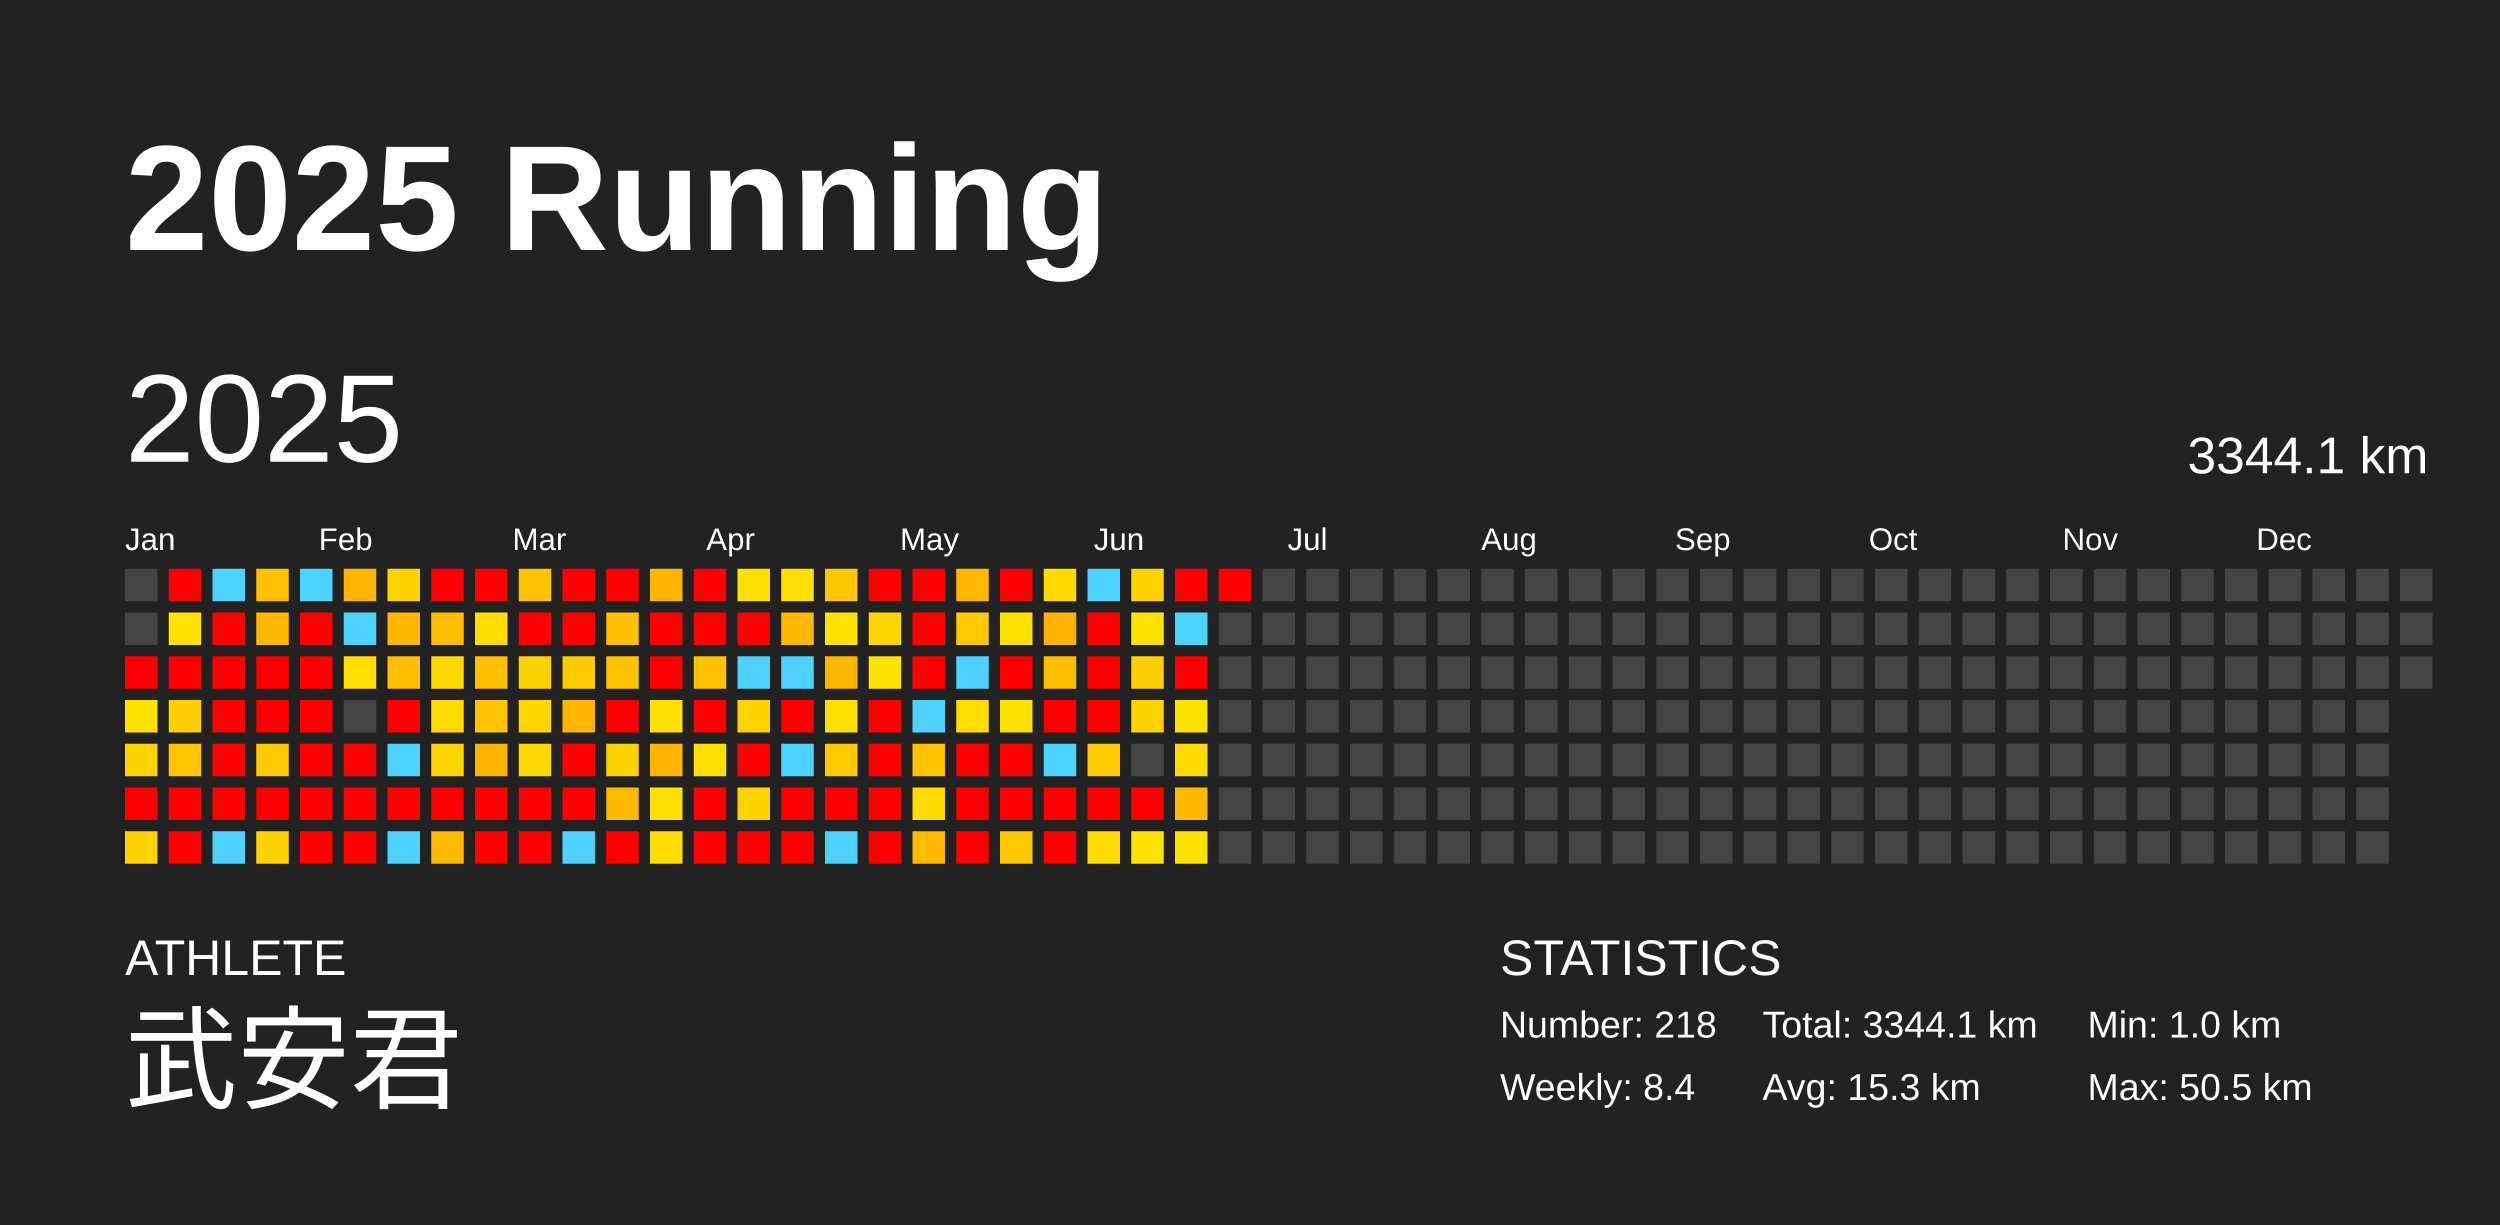
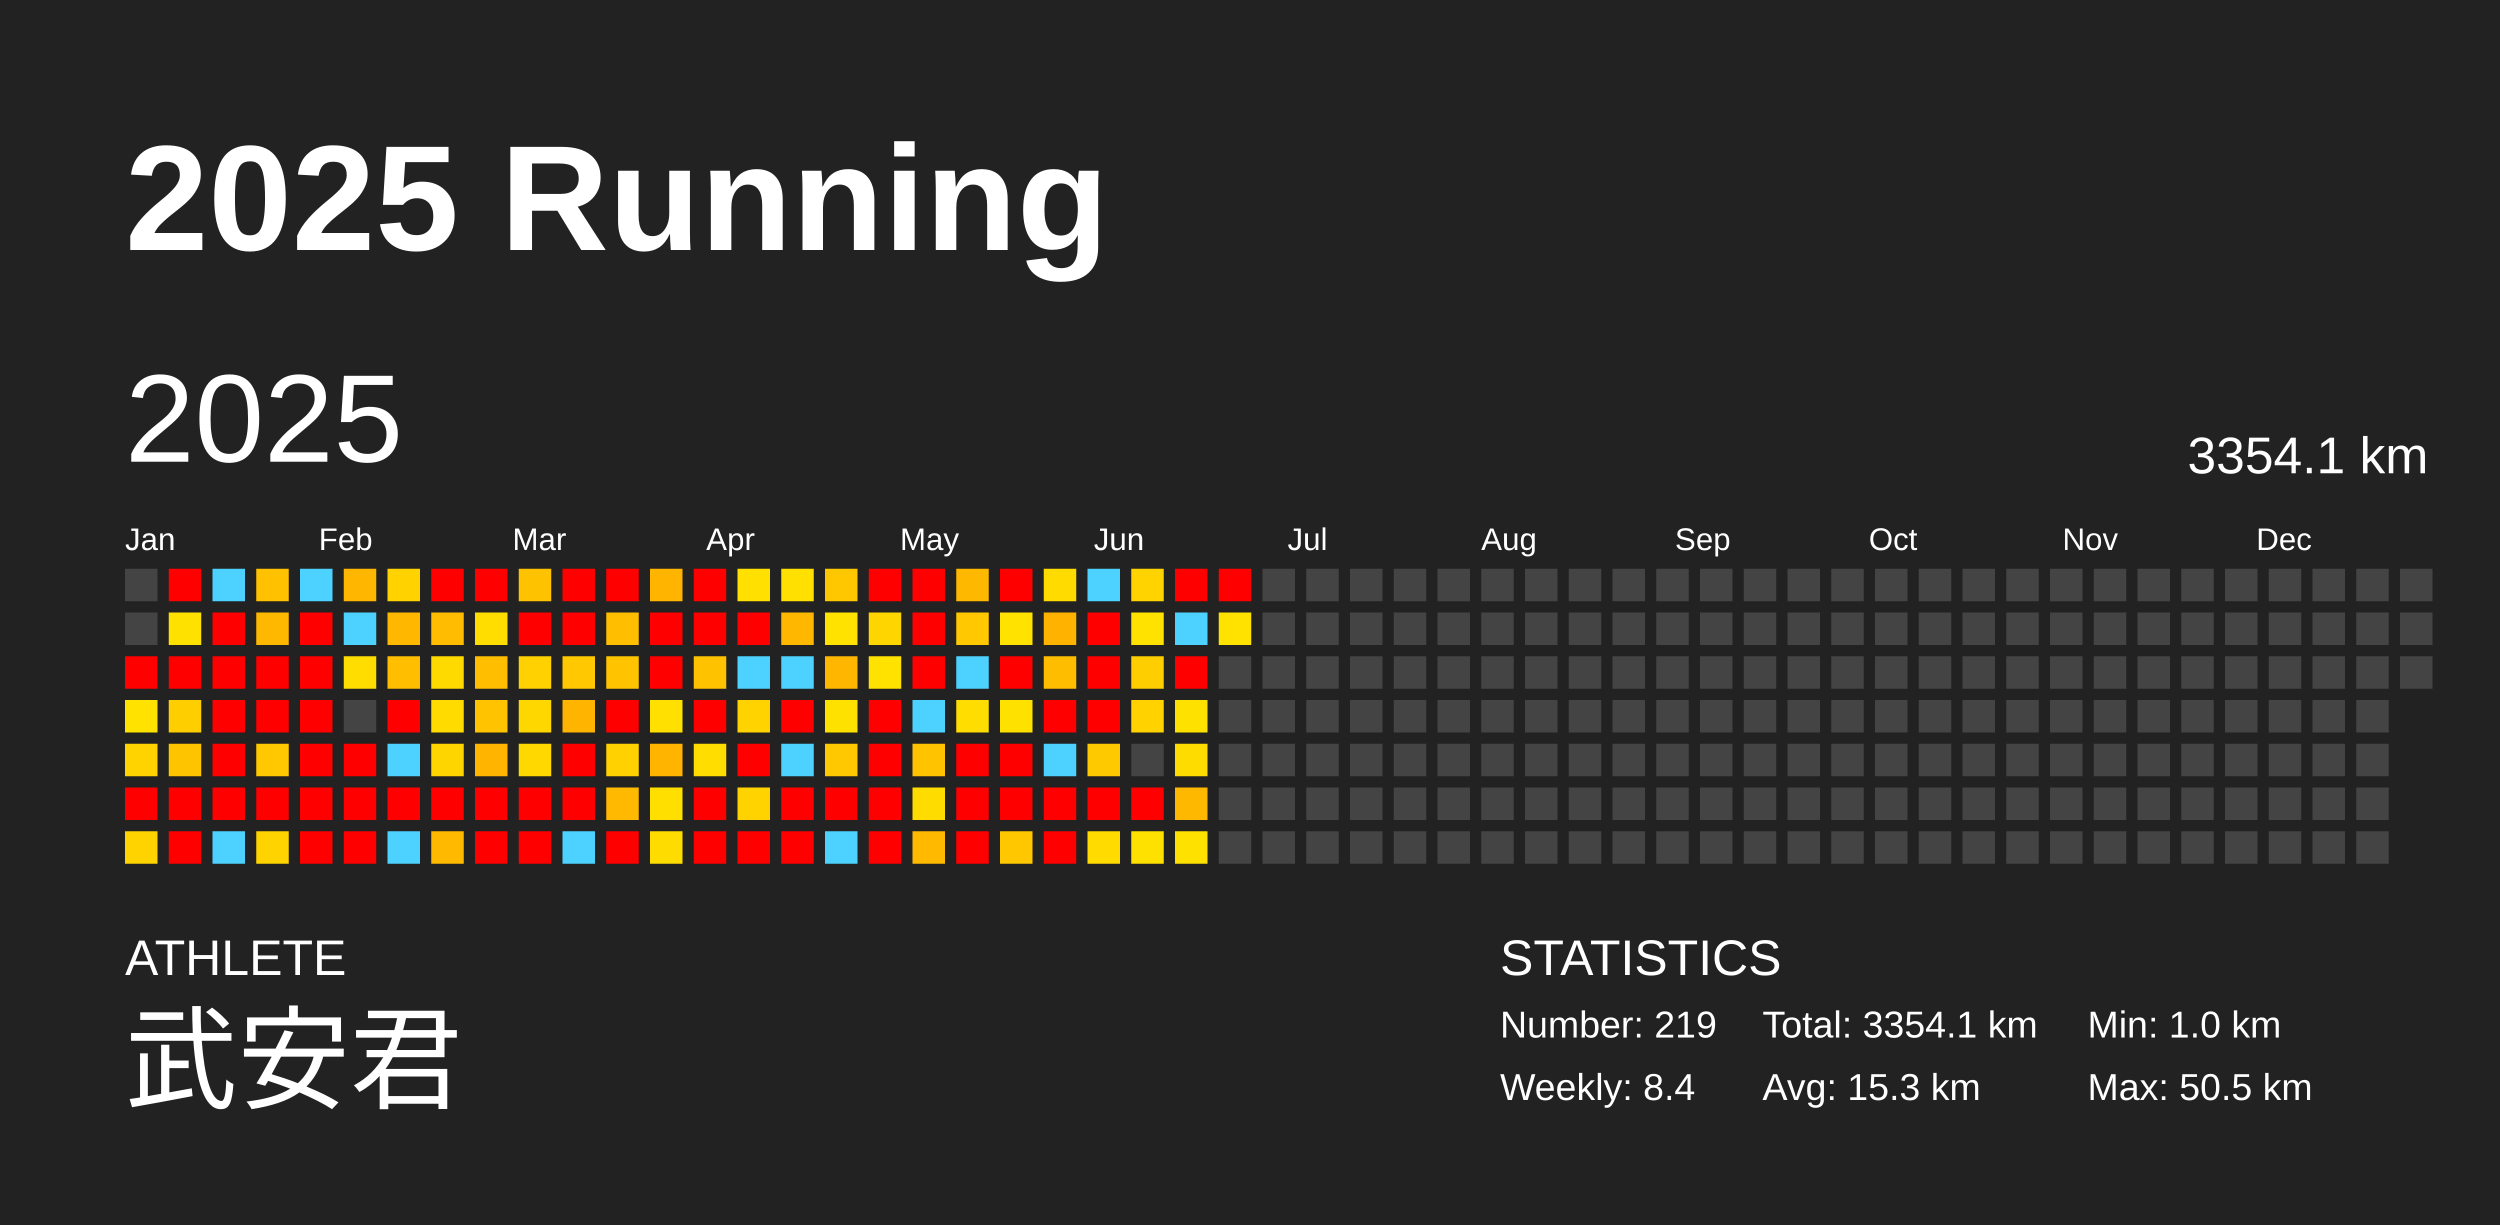
<svg xmlns="http://www.w3.org/2000/svg" baseProfile="full" height="98mm" version="1.1" viewBox="0,0,200,98" width="200mm">
  <defs />
  <rect fill="#222222" height="98" width="200" x="0" y="0" />
  <text fill="#FFFFFF" style="font-size:12px; font-family:Arial; font-weight:bold;" x="10" y="20">2025 Running</text>
  <text fill="#FFFFFF" style="font-size:4px; font-family:Arial" x="10" y="78">ATHLETE</text>
  <text fill="#FFFFFF" style="font-size:9px; font-family:Arial" x="10" y="88">武安君</text>
  <text fill="#FFFFFF" style="font-size:4px; font-family:Arial" x="120" y="78">STATISTICS</text>
-   <text fill="#FFFFFF" style="font-size:3px; font-family:Arial" x="120" y="83">Number: 218</text>
+   <text fill="#FFFFFF" style="font-size:3px; font-family:Arial" x="120" y="83">Number: 219</text>
  <text fill="#FFFFFF" style="font-size:3px; font-family:Arial" x="120" y="88">Weekly: 8.4</text>
-   <text fill="#FFFFFF" style="font-size:3px; font-family:Arial" x="141" y="83">Total: 3344.1 km</text>
+   <text fill="#FFFFFF" style="font-size:3px; font-family:Arial" x="141" y="83">Total: 3354.1 km</text>
  <text fill="#FFFFFF" style="font-size:3px; font-family:Arial" x="141" y="88">Avg: 15.3 km</text>
  <text fill="#FFFFFF" style="font-size:3px; font-family:Arial" x="167" y="83">Min: 1.0 km</text>
  <text fill="#FFFFFF" style="font-size:3px; font-family:Arial" x="167" y="88">Max: 50.5 km</text>
  <text dominant-baseline="hanging" fill="#FFFFFF" style="font-size:10.0px; font-family:Arial;" x="10" y="30">2025</text>
-   <text dominant-baseline="hanging" fill="#FFFFFF" style="font-size:4.125px; font-family:Arial;" x="175" y="35">3344.1 km</text>
+   <text dominant-baseline="hanging" fill="#FFFFFF" style="font-size:4.125px; font-family:Arial;" x="175" y="35">3354.1 km</text>
  <text fill="#FFFFFF" style="font-size:2.5px; font-family:Arial" x="10.0" y="44">Jan</text>
  <text fill="#FFFFFF" style="font-size:2.5px; font-family:Arial" x="25.5" y="44">Feb</text>
  <text fill="#FFFFFF" style="font-size:2.5px; font-family:Arial" x="41.0" y="44">Mar</text>
  <text fill="#FFFFFF" style="font-size:2.5px; font-family:Arial" x="56.5" y="44">Apr</text>
  <text fill="#FFFFFF" style="font-size:2.5px; font-family:Arial" x="72.0" y="44">May</text>
  <text fill="#FFFFFF" style="font-size:2.5px; font-family:Arial" x="87.5" y="44">Jun</text>
  <text fill="#FFFFFF" style="font-size:2.5px; font-family:Arial" x="103.0" y="44">Jul</text>
  <text fill="#FFFFFF" style="font-size:2.5px; font-family:Arial" x="118.5" y="44">Aug</text>
  <text fill="#FFFFFF" style="font-size:2.5px; font-family:Arial" x="134.0" y="44">Sep</text>
  <text fill="#FFFFFF" style="font-size:2.5px; font-family:Arial" x="149.5" y="44">Oct</text>
  <text fill="#FFFFFF" style="font-size:2.5px; font-family:Arial" x="165.0" y="44">Nov</text>
  <text fill="#FFFFFF" style="font-size:2.5px; font-family:Arial" x="180.5" y="44">Dec</text>
  <rect fill="#444444" height="2.6" width="2.6" x="10.0" y="45.5" />
  <rect fill="#444444" height="2.6" width="2.6" x="10.0" y="49.0" />
  <rect fill="red" height="2.6" width="2.6" x="10.0" y="52.5" />
  <rect fill="#ffe200" height="2.6" width="2.6" x="10.0" y="56.0" />
  <rect fill="#ffd300" height="2.6" width="2.6" x="10.0" y="59.5" />
  <rect fill="red" height="2.6" width="2.6" x="10.0" y="63.0" />
  <rect fill="#ffd300" height="2.6" width="2.6" x="10.0" y="66.5" />
  <rect fill="red" height="2.6" width="2.6" x="13.5" y="45.5" />
  <rect fill="#ffe100" height="2.6" width="2.6" x="13.5" y="49.0" />
  <rect fill="red" height="2.6" width="2.6" x="13.5" y="52.5" />
  <rect fill="#ffce00" height="2.6" width="2.6" x="13.5" y="56.0" />
  <rect fill="#ffc400" height="2.6" width="2.6" x="13.5" y="59.5" />
  <rect fill="red" height="2.6" width="2.6" x="13.5" y="63.0" />
  <rect fill="red" height="2.6" width="2.6" x="13.5" y="66.5" />
  <rect fill="#4dd2ff" height="2.6" width="2.6" x="17.0" y="45.5" />
  <rect fill="red" height="2.6" width="2.6" x="17.0" y="49.0" />
  <rect fill="red" height="2.6" width="2.6" x="17.0" y="52.5" />
  <rect fill="red" height="2.6" width="2.6" x="17.0" y="56.0" />
  <rect fill="red" height="2.6" width="2.6" x="17.0" y="59.5" />
  <rect fill="red" height="2.6" width="2.6" x="17.0" y="63.0" />
  <rect fill="#4dd2ff" height="2.6" width="2.6" x="17.0" y="66.5" />
  <rect fill="#ffc100" height="2.6" width="2.6" x="20.5" y="45.5" />
  <rect fill="#ffb800" height="2.6" width="2.6" x="20.5" y="49.0" />
  <rect fill="red" height="2.6" width="2.6" x="20.5" y="52.5" />
  <rect fill="red" height="2.6" width="2.6" x="20.5" y="56.0" />
  <rect fill="#ffc800" height="2.6" width="2.6" x="20.5" y="59.5" />
  <rect fill="red" height="2.6" width="2.6" x="20.5" y="63.0" />
  <rect fill="#ffd300" height="2.6" width="2.6" x="20.5" y="66.5" />
  <rect fill="#4dd2ff" height="2.6" width="2.6" x="24.0" y="45.5" />
  <rect fill="red" height="2.6" width="2.6" x="24.0" y="49.0" />
  <rect fill="red" height="2.6" width="2.6" x="24.0" y="52.5" />
  <rect fill="red" height="2.6" width="2.6" x="24.0" y="56.0" />
  <rect fill="red" height="2.6" width="2.6" x="24.0" y="59.5" />
  <rect fill="red" height="2.6" width="2.6" x="24.0" y="63.0" />
  <rect fill="red" height="2.6" width="2.6" x="24.0" y="66.5" />
  <rect fill="#ffb600" height="2.6" width="2.6" x="27.5" y="45.5" />
  <rect fill="#4dd2ff" height="2.6" width="2.6" x="27.5" y="49.0" />
  <rect fill="#ffdd00" height="2.6" width="2.6" x="27.5" y="52.5" />
  <rect fill="#444444" height="2.6" width="2.6" x="27.5" y="56.0" />
  <rect fill="red" height="2.6" width="2.6" x="27.5" y="59.5" />
  <rect fill="red" height="2.6" width="2.6" x="27.5" y="63.0" />
  <rect fill="red" height="2.6" width="2.6" x="27.5" y="66.5" />
  <rect fill="#ffd200" height="2.6" width="2.6" x="31.0" y="45.5" />
  <rect fill="#ffb700" height="2.6" width="2.6" x="31.0" y="49.0" />
  <rect fill="#ffbe00" height="2.6" width="2.6" x="31.0" y="52.5" />
  <rect fill="red" height="2.6" width="2.6" x="31.0" y="56.0" />
  <rect fill="#4dd2ff" height="2.6" width="2.6" x="31.0" y="59.5" />
  <rect fill="red" height="2.6" width="2.6" x="31.0" y="63.0" />
  <rect fill="#4dd2ff" height="2.6" width="2.6" x="31.0" y="66.5" />
  <rect fill="red" height="2.6" width="2.6" x="34.5" y="45.5" />
  <rect fill="#ffbc00" height="2.6" width="2.6" x="34.5" y="49.0" />
  <rect fill="#ffda00" height="2.6" width="2.6" x="34.5" y="52.5" />
  <rect fill="#ffdb00" height="2.6" width="2.6" x="34.5" y="56.0" />
  <rect fill="#ffd500" height="2.6" width="2.6" x="34.5" y="59.5" />
  <rect fill="red" height="2.6" width="2.6" x="34.5" y="63.0" />
  <rect fill="#ffba00" height="2.6" width="2.6" x="34.5" y="66.5" />
  <rect fill="red" height="2.6" width="2.6" x="38.0" y="45.5" />
  <rect fill="#ffdd00" height="2.6" width="2.6" x="38.0" y="49.0" />
  <rect fill="#ffbe00" height="2.6" width="2.6" x="38.0" y="52.5" />
  <rect fill="#ffc300" height="2.6" width="2.6" x="38.0" y="56.0" />
  <rect fill="#ffb400" height="2.6" width="2.6" x="38.0" y="59.5" />
  <rect fill="red" height="2.6" width="2.6" x="38.0" y="63.0" />
  <rect fill="red" height="2.6" width="2.6" x="38.0" y="66.5" />
  <rect fill="#ffc200" height="2.6" width="2.6" x="41.5" y="45.5" />
  <rect fill="red" height="2.6" width="2.6" x="41.5" y="49.0" />
  <rect fill="#ffd100" height="2.6" width="2.6" x="41.5" y="52.5" />
  <rect fill="#ffd700" height="2.6" width="2.6" x="41.5" y="56.0" />
  <rect fill="#ffd800" height="2.6" width="2.6" x="41.5" y="59.5" />
  <rect fill="red" height="2.6" width="2.6" x="41.5" y="63.0" />
  <rect fill="red" height="2.6" width="2.6" x="41.5" y="66.5" />
  <rect fill="red" height="2.6" width="2.6" x="45.0" y="45.5" />
  <rect fill="red" height="2.6" width="2.6" x="45.0" y="49.0" />
  <rect fill="#ffc800" height="2.6" width="2.6" x="45.0" y="52.5" />
  <rect fill="#ffb400" height="2.6" width="2.6" x="45.0" y="56.0" />
  <rect fill="red" height="2.6" width="2.6" x="45.0" y="59.5" />
  <rect fill="red" height="2.6" width="2.6" x="45.0" y="63.0" />
  <rect fill="#4dd2ff" height="2.6" width="2.6" x="45.0" y="66.5" />
  <rect fill="red" height="2.6" width="2.6" x="48.5" y="45.5" />
  <rect fill="#ffbe00" height="2.6" width="2.6" x="48.5" y="49.0" />
  <rect fill="#ffc300" height="2.6" width="2.6" x="48.5" y="52.5" />
  <rect fill="red" height="2.6" width="2.6" x="48.5" y="56.0" />
  <rect fill="#ffd100" height="2.6" width="2.6" x="48.5" y="59.5" />
  <rect fill="#ffb900" height="2.6" width="2.6" x="48.5" y="63.0" />
  <rect fill="red" height="2.6" width="2.6" x="48.5" y="66.5" />
  <rect fill="#ffb400" height="2.6" width="2.6" x="52.0" y="45.5" />
  <rect fill="red" height="2.6" width="2.6" x="52.0" y="49.0" />
  <rect fill="red" height="2.6" width="2.6" x="52.0" y="52.5" />
  <rect fill="#ffe000" height="2.6" width="2.6" x="52.0" y="56.0" />
  <rect fill="#ffb500" height="2.6" width="2.6" x="52.0" y="59.5" />
  <rect fill="#ffdf00" height="2.6" width="2.6" x="52.0" y="63.0" />
  <rect fill="#ffdc00" height="2.6" width="2.6" x="52.0" y="66.5" />
  <rect fill="red" height="2.6" width="2.6" x="55.5" y="45.5" />
  <rect fill="red" height="2.6" width="2.6" x="55.5" y="49.0" />
  <rect fill="#ffc200" height="2.6" width="2.6" x="55.5" y="52.5" />
  <rect fill="red" height="2.6" width="2.6" x="55.5" y="56.0" />
  <rect fill="#ffdd00" height="2.6" width="2.6" x="55.5" y="59.5" />
  <rect fill="red" height="2.6" width="2.6" x="55.5" y="63.0" />
  <rect fill="red" height="2.6" width="2.6" x="55.5" y="66.5" />
  <rect fill="#ffe000" height="2.6" width="2.6" x="59.0" y="45.5" />
  <rect fill="red" height="2.6" width="2.6" x="59.0" y="49.0" />
  <rect fill="#4dd2ff" height="2.6" width="2.6" x="59.0" y="52.5" />
  <rect fill="#ffd300" height="2.6" width="2.6" x="59.0" y="56.0" />
  <rect fill="red" height="2.6" width="2.6" x="59.0" y="59.5" />
  <rect fill="#ffd300" height="2.6" width="2.6" x="59.0" y="63.0" />
  <rect fill="red" height="2.6" width="2.6" x="59.0" y="66.5" />
  <rect fill="#ffe000" height="2.6" width="2.6" x="62.5" y="45.5" />
  <rect fill="#ffb700" height="2.6" width="2.6" x="62.5" y="49.0" />
  <rect fill="#4dd2ff" height="2.6" width="2.6" x="62.5" y="52.5" />
  <rect fill="red" height="2.6" width="2.6" x="62.5" y="56.0" />
  <rect fill="#4dd2ff" height="2.6" width="2.6" x="62.5" y="59.5" />
  <rect fill="red" height="2.6" width="2.6" x="62.5" y="63.0" />
  <rect fill="red" height="2.6" width="2.6" x="62.5" y="66.5" />
  <rect fill="#ffc700" height="2.6" width="2.6" x="66.0" y="45.5" />
  <rect fill="#ffe200" height="2.6" width="2.6" x="66.0" y="49.0" />
  <rect fill="#ffb600" height="2.6" width="2.6" x="66.0" y="52.5" />
  <rect fill="#ffe100" height="2.6" width="2.6" x="66.0" y="56.0" />
  <rect fill="#ffc800" height="2.6" width="2.6" x="66.0" y="59.5" />
  <rect fill="red" height="2.6" width="2.6" x="66.0" y="63.0" />
  <rect fill="#4dd2ff" height="2.6" width="2.6" x="66.0" y="66.5" />
  <rect fill="red" height="2.6" width="2.6" x="69.5" y="45.5" />
  <rect fill="#ffd500" height="2.6" width="2.6" x="69.5" y="49.0" />
  <rect fill="#ffe200" height="2.6" width="2.6" x="69.5" y="52.5" />
  <rect fill="red" height="2.6" width="2.6" x="69.5" y="56.0" />
  <rect fill="red" height="2.6" width="2.6" x="69.5" y="59.5" />
  <rect fill="red" height="2.6" width="2.6" x="69.5" y="63.0" />
  <rect fill="red" height="2.6" width="2.6" x="69.5" y="66.5" />
  <rect fill="red" height="2.6" width="2.6" x="73.0" y="45.5" />
  <rect fill="red" height="2.6" width="2.6" x="73.0" y="49.0" />
  <rect fill="red" height="2.6" width="2.6" x="73.0" y="52.5" />
  <rect fill="#4dd2ff" height="2.6" width="2.6" x="73.0" y="56.0" />
  <rect fill="#ffc300" height="2.6" width="2.6" x="73.0" y="59.5" />
  <rect fill="#ffdc00" height="2.6" width="2.6" x="73.0" y="63.0" />
  <rect fill="#ffba00" height="2.6" width="2.6" x="73.0" y="66.5" />
  <rect fill="#ffb800" height="2.6" width="2.6" x="76.5" y="45.5" />
  <rect fill="#ffc800" height="2.6" width="2.6" x="76.5" y="49.0" />
  <rect fill="#4dd2ff" height="2.6" width="2.6" x="76.5" y="52.5" />
  <rect fill="#ffdd00" height="2.6" width="2.6" x="76.5" y="56.0" />
  <rect fill="red" height="2.6" width="2.6" x="76.5" y="59.5" />
  <rect fill="red" height="2.6" width="2.6" x="76.5" y="63.0" />
  <rect fill="red" height="2.6" width="2.6" x="76.5" y="66.5" />
  <rect fill="red" height="2.6" width="2.6" x="80.0" y="45.5" />
  <rect fill="#ffe200" height="2.6" width="2.6" x="80.0" y="49.0" />
  <rect fill="red" height="2.6" width="2.6" x="80.0" y="52.5" />
  <rect fill="#ffe100" height="2.6" width="2.6" x="80.0" y="56.0" />
  <rect fill="red" height="2.6" width="2.6" x="80.0" y="59.5" />
  <rect fill="red" height="2.6" width="2.6" x="80.0" y="63.0" />
  <rect fill="#ffc700" height="2.6" width="2.6" x="80.0" y="66.5" />
  <rect fill="#ffdb00" height="2.6" width="2.6" x="83.5" y="45.5" />
  <rect fill="#ffb200" height="2.6" width="2.6" x="83.5" y="49.0" />
  <rect fill="#ffbd00" height="2.6" width="2.6" x="83.5" y="52.5" />
  <rect fill="red" height="2.6" width="2.6" x="83.5" y="56.0" />
  <rect fill="#4dd2ff" height="2.6" width="2.6" x="83.5" y="59.5" />
  <rect fill="red" height="2.6" width="2.6" x="83.5" y="63.0" />
  <rect fill="red" height="2.6" width="2.6" x="83.5" y="66.5" />
  <rect fill="#4dd2ff" height="2.6" width="2.6" x="87.0" y="45.5" />
  <rect fill="red" height="2.6" width="2.6" x="87.0" y="49.0" />
  <rect fill="red" height="2.6" width="2.6" x="87.0" y="52.5" />
  <rect fill="red" height="2.6" width="2.6" x="87.0" y="56.0" />
  <rect fill="#ffc900" height="2.6" width="2.6" x="87.0" y="59.5" />
  <rect fill="red" height="2.6" width="2.6" x="87.0" y="63.0" />
  <rect fill="#ffdb00" height="2.6" width="2.6" x="87.0" y="66.5" />
  <rect fill="#ffd300" height="2.6" width="2.6" x="90.5" y="45.5" />
  <rect fill="#ffe200" height="2.6" width="2.6" x="90.5" y="49.0" />
  <rect fill="#ffce00" height="2.6" width="2.6" x="90.5" y="52.5" />
  <rect fill="#ffd200" height="2.6" width="2.6" x="90.5" y="56.0" />
  <rect fill="#444444" height="2.6" width="2.6" x="90.5" y="59.5" />
  <rect fill="red" height="2.6" width="2.6" x="90.5" y="63.0" />
  <rect fill="#ffe100" height="2.6" width="2.6" x="90.5" y="66.5" />
  <rect fill="red" height="2.6" width="2.6" x="94.0" y="45.5" />
  <rect fill="#4dd2ff" height="2.6" width="2.6" x="94.0" y="49.0" />
  <rect fill="red" height="2.6" width="2.6" x="94.0" y="52.5" />
  <rect fill="#ffe100" height="2.6" width="2.6" x="94.0" y="56.0" />
  <rect fill="#ffdc00" height="2.6" width="2.6" x="94.0" y="59.5" />
  <rect fill="#ffb800" height="2.6" width="2.6" x="94.0" y="63.0" />
  <rect fill="#ffe100" height="2.6" width="2.6" x="94.0" y="66.5" />
  <rect fill="red" height="2.6" width="2.6" x="97.5" y="45.5" />
-   <rect fill="#444444" height="2.6" width="2.6" x="97.5" y="49.0" />
+   <rect fill="#ffe200" height="2.6" width="2.6" x="97.5" y="49.0" />
  <rect fill="#444444" height="2.6" width="2.6" x="97.5" y="52.5" />
  <rect fill="#444444" height="2.6" width="2.6" x="97.5" y="56.0" />
  <rect fill="#444444" height="2.6" width="2.6" x="97.5" y="59.5" />
  <rect fill="#444444" height="2.6" width="2.6" x="97.5" y="63.0" />
  <rect fill="#444444" height="2.6" width="2.6" x="97.5" y="66.5" />
  <rect fill="#444444" height="2.6" width="2.6" x="101.0" y="45.5" />
  <rect fill="#444444" height="2.6" width="2.6" x="101.0" y="49.0" />
  <rect fill="#444444" height="2.6" width="2.6" x="101.0" y="52.5" />
  <rect fill="#444444" height="2.6" width="2.6" x="101.0" y="56.0" />
  <rect fill="#444444" height="2.6" width="2.6" x="101.0" y="59.5" />
  <rect fill="#444444" height="2.6" width="2.6" x="101.0" y="63.0" />
  <rect fill="#444444" height="2.6" width="2.6" x="101.0" y="66.5" />
  <rect fill="#444444" height="2.6" width="2.6" x="104.5" y="45.5" />
  <rect fill="#444444" height="2.6" width="2.6" x="104.5" y="49.0" />
  <rect fill="#444444" height="2.6" width="2.6" x="104.5" y="52.5" />
  <rect fill="#444444" height="2.6" width="2.6" x="104.5" y="56.0" />
  <rect fill="#444444" height="2.6" width="2.6" x="104.5" y="59.5" />
  <rect fill="#444444" height="2.6" width="2.6" x="104.5" y="63.0" />
  <rect fill="#444444" height="2.6" width="2.6" x="104.5" y="66.5" />
  <rect fill="#444444" height="2.6" width="2.6" x="108.0" y="45.5" />
  <rect fill="#444444" height="2.6" width="2.6" x="108.0" y="49.0" />
  <rect fill="#444444" height="2.6" width="2.6" x="108.0" y="52.5" />
  <rect fill="#444444" height="2.6" width="2.6" x="108.0" y="56.0" />
  <rect fill="#444444" height="2.6" width="2.6" x="108.0" y="59.5" />
  <rect fill="#444444" height="2.6" width="2.6" x="108.0" y="63.0" />
  <rect fill="#444444" height="2.6" width="2.6" x="108.0" y="66.5" />
  <rect fill="#444444" height="2.6" width="2.6" x="111.5" y="45.5" />
  <rect fill="#444444" height="2.6" width="2.6" x="111.5" y="49.0" />
  <rect fill="#444444" height="2.6" width="2.6" x="111.5" y="52.5" />
  <rect fill="#444444" height="2.6" width="2.6" x="111.5" y="56.0" />
  <rect fill="#444444" height="2.6" width="2.6" x="111.5" y="59.5" />
  <rect fill="#444444" height="2.6" width="2.6" x="111.5" y="63.0" />
  <rect fill="#444444" height="2.6" width="2.6" x="111.5" y="66.5" />
  <rect fill="#444444" height="2.6" width="2.6" x="115.0" y="45.5" />
  <rect fill="#444444" height="2.6" width="2.6" x="115.0" y="49.0" />
  <rect fill="#444444" height="2.6" width="2.6" x="115.0" y="52.5" />
  <rect fill="#444444" height="2.6" width="2.6" x="115.0" y="56.0" />
  <rect fill="#444444" height="2.6" width="2.6" x="115.0" y="59.5" />
  <rect fill="#444444" height="2.6" width="2.6" x="115.0" y="63.0" />
  <rect fill="#444444" height="2.6" width="2.6" x="115.0" y="66.5" />
  <rect fill="#444444" height="2.6" width="2.6" x="118.5" y="45.5" />
  <rect fill="#444444" height="2.6" width="2.6" x="118.5" y="49.0" />
  <rect fill="#444444" height="2.6" width="2.6" x="118.5" y="52.5" />
  <rect fill="#444444" height="2.6" width="2.6" x="118.5" y="56.0" />
  <rect fill="#444444" height="2.6" width="2.6" x="118.5" y="59.5" />
  <rect fill="#444444" height="2.6" width="2.6" x="118.5" y="63.0" />
  <rect fill="#444444" height="2.6" width="2.6" x="118.5" y="66.5" />
  <rect fill="#444444" height="2.6" width="2.6" x="122.0" y="45.5" />
  <rect fill="#444444" height="2.6" width="2.6" x="122.0" y="49.0" />
  <rect fill="#444444" height="2.6" width="2.6" x="122.0" y="52.5" />
  <rect fill="#444444" height="2.6" width="2.6" x="122.0" y="56.0" />
  <rect fill="#444444" height="2.6" width="2.6" x="122.0" y="59.5" />
  <rect fill="#444444" height="2.6" width="2.6" x="122.0" y="63.0" />
  <rect fill="#444444" height="2.6" width="2.6" x="122.0" y="66.5" />
  <rect fill="#444444" height="2.6" width="2.6" x="125.5" y="45.5" />
  <rect fill="#444444" height="2.6" width="2.6" x="125.5" y="49.0" />
  <rect fill="#444444" height="2.6" width="2.6" x="125.5" y="52.5" />
  <rect fill="#444444" height="2.6" width="2.6" x="125.5" y="56.0" />
  <rect fill="#444444" height="2.6" width="2.6" x="125.5" y="59.5" />
  <rect fill="#444444" height="2.6" width="2.6" x="125.5" y="63.0" />
  <rect fill="#444444" height="2.6" width="2.6" x="125.5" y="66.5" />
  <rect fill="#444444" height="2.6" width="2.6" x="129.0" y="45.5" />
  <rect fill="#444444" height="2.6" width="2.6" x="129.0" y="49.0" />
  <rect fill="#444444" height="2.6" width="2.6" x="129.0" y="52.5" />
  <rect fill="#444444" height="2.6" width="2.6" x="129.0" y="56.0" />
  <rect fill="#444444" height="2.6" width="2.6" x="129.0" y="59.5" />
  <rect fill="#444444" height="2.6" width="2.6" x="129.0" y="63.0" />
  <rect fill="#444444" height="2.6" width="2.6" x="129.0" y="66.5" />
  <rect fill="#444444" height="2.6" width="2.6" x="132.5" y="45.5" />
  <rect fill="#444444" height="2.6" width="2.6" x="132.5" y="49.0" />
  <rect fill="#444444" height="2.6" width="2.6" x="132.5" y="52.5" />
  <rect fill="#444444" height="2.6" width="2.6" x="132.5" y="56.0" />
  <rect fill="#444444" height="2.6" width="2.6" x="132.5" y="59.5" />
  <rect fill="#444444" height="2.6" width="2.6" x="132.5" y="63.0" />
  <rect fill="#444444" height="2.6" width="2.6" x="132.5" y="66.5" />
  <rect fill="#444444" height="2.6" width="2.6" x="136.0" y="45.5" />
  <rect fill="#444444" height="2.6" width="2.6" x="136.0" y="49.0" />
  <rect fill="#444444" height="2.6" width="2.6" x="136.0" y="52.5" />
  <rect fill="#444444" height="2.6" width="2.6" x="136.0" y="56.0" />
  <rect fill="#444444" height="2.6" width="2.6" x="136.0" y="59.5" />
  <rect fill="#444444" height="2.6" width="2.6" x="136.0" y="63.0" />
  <rect fill="#444444" height="2.6" width="2.6" x="136.0" y="66.5" />
  <rect fill="#444444" height="2.6" width="2.6" x="139.5" y="45.5" />
  <rect fill="#444444" height="2.6" width="2.6" x="139.5" y="49.0" />
  <rect fill="#444444" height="2.6" width="2.6" x="139.5" y="52.5" />
  <rect fill="#444444" height="2.6" width="2.6" x="139.5" y="56.0" />
  <rect fill="#444444" height="2.6" width="2.6" x="139.5" y="59.5" />
  <rect fill="#444444" height="2.6" width="2.6" x="139.5" y="63.0" />
  <rect fill="#444444" height="2.6" width="2.6" x="139.5" y="66.5" />
  <rect fill="#444444" height="2.6" width="2.6" x="143.0" y="45.5" />
  <rect fill="#444444" height="2.6" width="2.6" x="143.0" y="49.0" />
  <rect fill="#444444" height="2.6" width="2.6" x="143.0" y="52.5" />
  <rect fill="#444444" height="2.6" width="2.6" x="143.0" y="56.0" />
  <rect fill="#444444" height="2.6" width="2.6" x="143.0" y="59.5" />
  <rect fill="#444444" height="2.6" width="2.6" x="143.0" y="63.0" />
  <rect fill="#444444" height="2.6" width="2.6" x="143.0" y="66.5" />
  <rect fill="#444444" height="2.6" width="2.6" x="146.5" y="45.5" />
  <rect fill="#444444" height="2.6" width="2.6" x="146.5" y="49.0" />
  <rect fill="#444444" height="2.6" width="2.6" x="146.5" y="52.5" />
  <rect fill="#444444" height="2.6" width="2.6" x="146.5" y="56.0" />
  <rect fill="#444444" height="2.6" width="2.6" x="146.5" y="59.5" />
  <rect fill="#444444" height="2.6" width="2.6" x="146.5" y="63.0" />
  <rect fill="#444444" height="2.6" width="2.6" x="146.5" y="66.5" />
  <rect fill="#444444" height="2.6" width="2.6" x="150.0" y="45.5" />
  <rect fill="#444444" height="2.6" width="2.6" x="150.0" y="49.0" />
  <rect fill="#444444" height="2.6" width="2.6" x="150.0" y="52.5" />
  <rect fill="#444444" height="2.6" width="2.6" x="150.0" y="56.0" />
  <rect fill="#444444" height="2.6" width="2.6" x="150.0" y="59.5" />
  <rect fill="#444444" height="2.6" width="2.6" x="150.0" y="63.0" />
  <rect fill="#444444" height="2.6" width="2.6" x="150.0" y="66.5" />
  <rect fill="#444444" height="2.6" width="2.6" x="153.5" y="45.5" />
  <rect fill="#444444" height="2.6" width="2.6" x="153.5" y="49.0" />
  <rect fill="#444444" height="2.6" width="2.6" x="153.5" y="52.5" />
  <rect fill="#444444" height="2.6" width="2.6" x="153.5" y="56.0" />
  <rect fill="#444444" height="2.6" width="2.6" x="153.5" y="59.5" />
  <rect fill="#444444" height="2.6" width="2.6" x="153.5" y="63.0" />
  <rect fill="#444444" height="2.6" width="2.6" x="153.5" y="66.5" />
  <rect fill="#444444" height="2.6" width="2.6" x="157.0" y="45.5" />
  <rect fill="#444444" height="2.6" width="2.6" x="157.0" y="49.0" />
  <rect fill="#444444" height="2.6" width="2.6" x="157.0" y="52.5" />
  <rect fill="#444444" height="2.6" width="2.6" x="157.0" y="56.0" />
  <rect fill="#444444" height="2.6" width="2.6" x="157.0" y="59.5" />
  <rect fill="#444444" height="2.6" width="2.6" x="157.0" y="63.0" />
  <rect fill="#444444" height="2.6" width="2.6" x="157.0" y="66.5" />
  <rect fill="#444444" height="2.6" width="2.6" x="160.5" y="45.5" />
  <rect fill="#444444" height="2.6" width="2.6" x="160.5" y="49.0" />
  <rect fill="#444444" height="2.6" width="2.6" x="160.5" y="52.5" />
  <rect fill="#444444" height="2.6" width="2.6" x="160.5" y="56.0" />
  <rect fill="#444444" height="2.6" width="2.6" x="160.5" y="59.5" />
  <rect fill="#444444" height="2.6" width="2.6" x="160.5" y="63.0" />
  <rect fill="#444444" height="2.6" width="2.6" x="160.5" y="66.5" />
  <rect fill="#444444" height="2.6" width="2.6" x="164.0" y="45.5" />
  <rect fill="#444444" height="2.6" width="2.6" x="164.0" y="49.0" />
  <rect fill="#444444" height="2.6" width="2.6" x="164.0" y="52.5" />
  <rect fill="#444444" height="2.6" width="2.6" x="164.0" y="56.0" />
  <rect fill="#444444" height="2.6" width="2.6" x="164.0" y="59.5" />
  <rect fill="#444444" height="2.6" width="2.6" x="164.0" y="63.0" />
  <rect fill="#444444" height="2.6" width="2.6" x="164.0" y="66.5" />
  <rect fill="#444444" height="2.6" width="2.6" x="167.5" y="45.5" />
  <rect fill="#444444" height="2.6" width="2.6" x="167.5" y="49.0" />
  <rect fill="#444444" height="2.6" width="2.6" x="167.5" y="52.5" />
  <rect fill="#444444" height="2.6" width="2.6" x="167.5" y="56.0" />
  <rect fill="#444444" height="2.6" width="2.6" x="167.5" y="59.5" />
  <rect fill="#444444" height="2.6" width="2.6" x="167.5" y="63.0" />
  <rect fill="#444444" height="2.6" width="2.6" x="167.5" y="66.5" />
  <rect fill="#444444" height="2.6" width="2.6" x="171.0" y="45.5" />
  <rect fill="#444444" height="2.6" width="2.6" x="171.0" y="49.0" />
  <rect fill="#444444" height="2.6" width="2.6" x="171.0" y="52.5" />
  <rect fill="#444444" height="2.6" width="2.6" x="171.0" y="56.0" />
  <rect fill="#444444" height="2.6" width="2.6" x="171.0" y="59.5" />
  <rect fill="#444444" height="2.6" width="2.6" x="171.0" y="63.0" />
  <rect fill="#444444" height="2.6" width="2.6" x="171.0" y="66.5" />
  <rect fill="#444444" height="2.6" width="2.6" x="174.5" y="45.5" />
  <rect fill="#444444" height="2.6" width="2.6" x="174.5" y="49.0" />
  <rect fill="#444444" height="2.6" width="2.6" x="174.5" y="52.5" />
  <rect fill="#444444" height="2.6" width="2.6" x="174.5" y="56.0" />
  <rect fill="#444444" height="2.6" width="2.6" x="174.5" y="59.5" />
  <rect fill="#444444" height="2.6" width="2.6" x="174.5" y="63.0" />
  <rect fill="#444444" height="2.6" width="2.6" x="174.5" y="66.5" />
  <rect fill="#444444" height="2.6" width="2.6" x="178.0" y="45.5" />
  <rect fill="#444444" height="2.6" width="2.6" x="178.0" y="49.0" />
  <rect fill="#444444" height="2.6" width="2.6" x="178.0" y="52.5" />
  <rect fill="#444444" height="2.6" width="2.6" x="178.0" y="56.0" />
  <rect fill="#444444" height="2.6" width="2.6" x="178.0" y="59.5" />
  <rect fill="#444444" height="2.6" width="2.6" x="178.0" y="63.0" />
  <rect fill="#444444" height="2.6" width="2.6" x="178.0" y="66.5" />
  <rect fill="#444444" height="2.6" width="2.6" x="181.5" y="45.5" />
  <rect fill="#444444" height="2.6" width="2.6" x="181.5" y="49.0" />
  <rect fill="#444444" height="2.6" width="2.6" x="181.5" y="52.5" />
  <rect fill="#444444" height="2.6" width="2.6" x="181.5" y="56.0" />
  <rect fill="#444444" height="2.6" width="2.6" x="181.5" y="59.5" />
  <rect fill="#444444" height="2.6" width="2.6" x="181.5" y="63.0" />
  <rect fill="#444444" height="2.6" width="2.6" x="181.5" y="66.5" />
  <rect fill="#444444" height="2.6" width="2.6" x="185.0" y="45.5" />
  <rect fill="#444444" height="2.6" width="2.6" x="185.0" y="49.0" />
  <rect fill="#444444" height="2.6" width="2.6" x="185.0" y="52.5" />
  <rect fill="#444444" height="2.6" width="2.6" x="185.0" y="56.0" />
  <rect fill="#444444" height="2.6" width="2.6" x="185.0" y="59.5" />
  <rect fill="#444444" height="2.6" width="2.6" x="185.0" y="63.0" />
  <rect fill="#444444" height="2.6" width="2.6" x="185.0" y="66.5" />
  <rect fill="#444444" height="2.6" width="2.6" x="188.5" y="45.5" />
  <rect fill="#444444" height="2.6" width="2.6" x="188.5" y="49.0" />
  <rect fill="#444444" height="2.6" width="2.6" x="188.5" y="52.5" />
  <rect fill="#444444" height="2.6" width="2.6" x="188.5" y="56.0" />
  <rect fill="#444444" height="2.6" width="2.6" x="188.5" y="59.5" />
  <rect fill="#444444" height="2.6" width="2.6" x="188.5" y="63.0" />
  <rect fill="#444444" height="2.6" width="2.6" x="188.5" y="66.5" />
  <rect fill="#444444" height="2.6" width="2.6" x="192.0" y="45.5" />
  <rect fill="#444444" height="2.6" width="2.6" x="192.0" y="49.0" />
  <rect fill="#444444" height="2.6" width="2.6" x="192.0" y="52.5" />
</svg>
